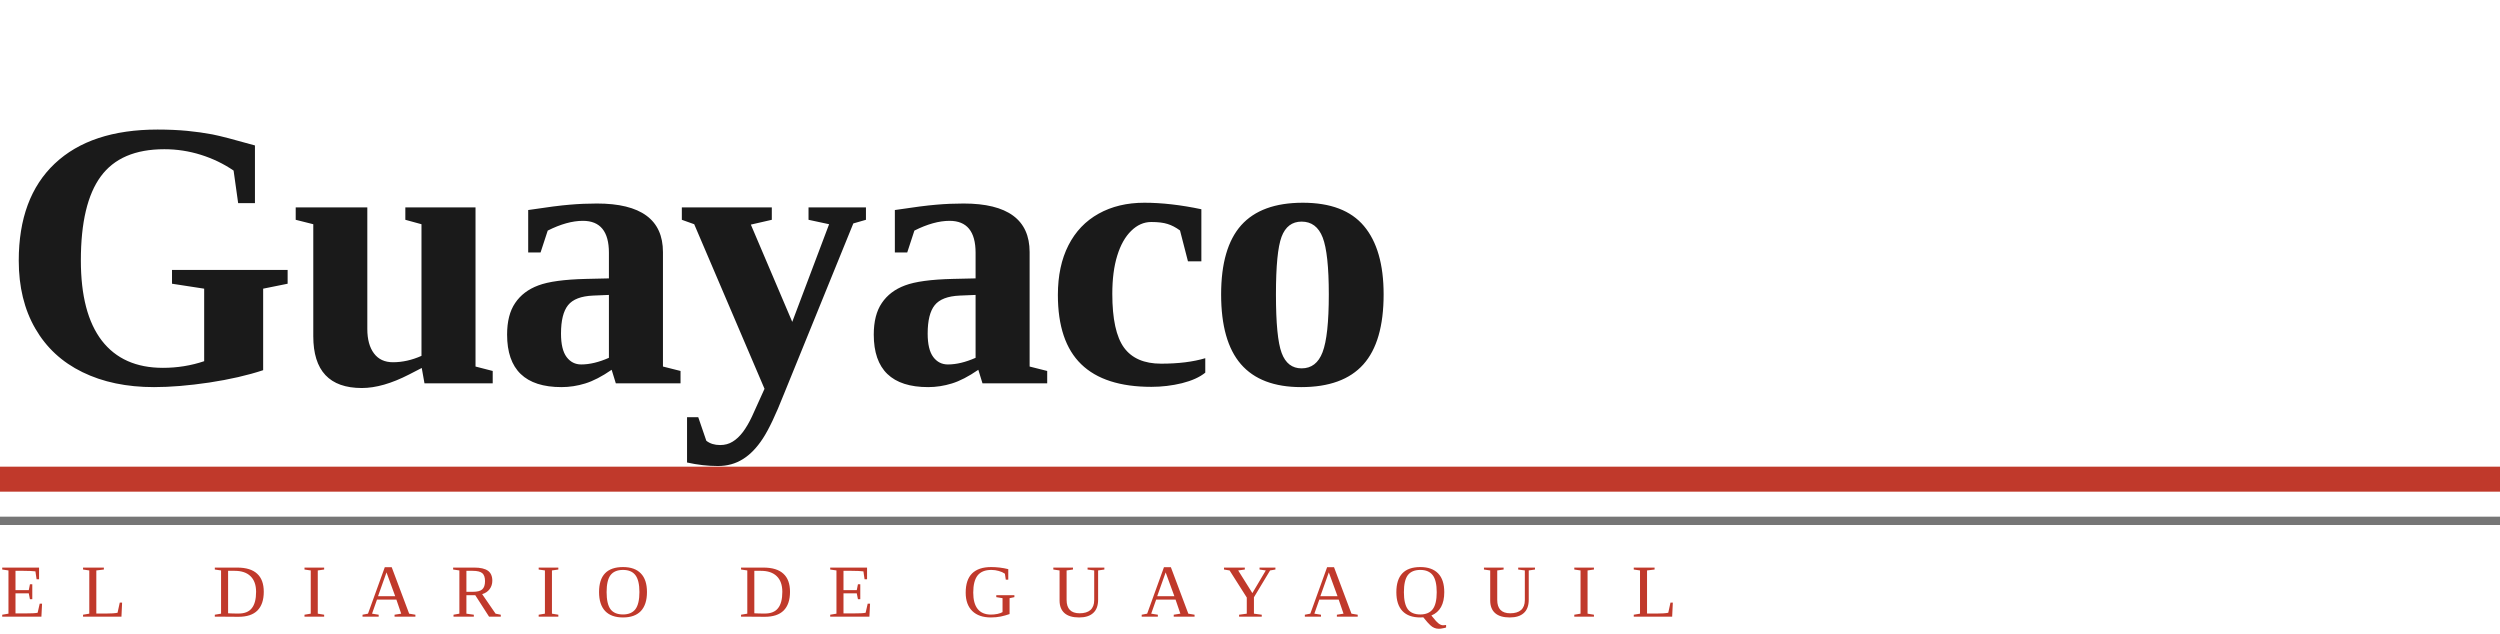
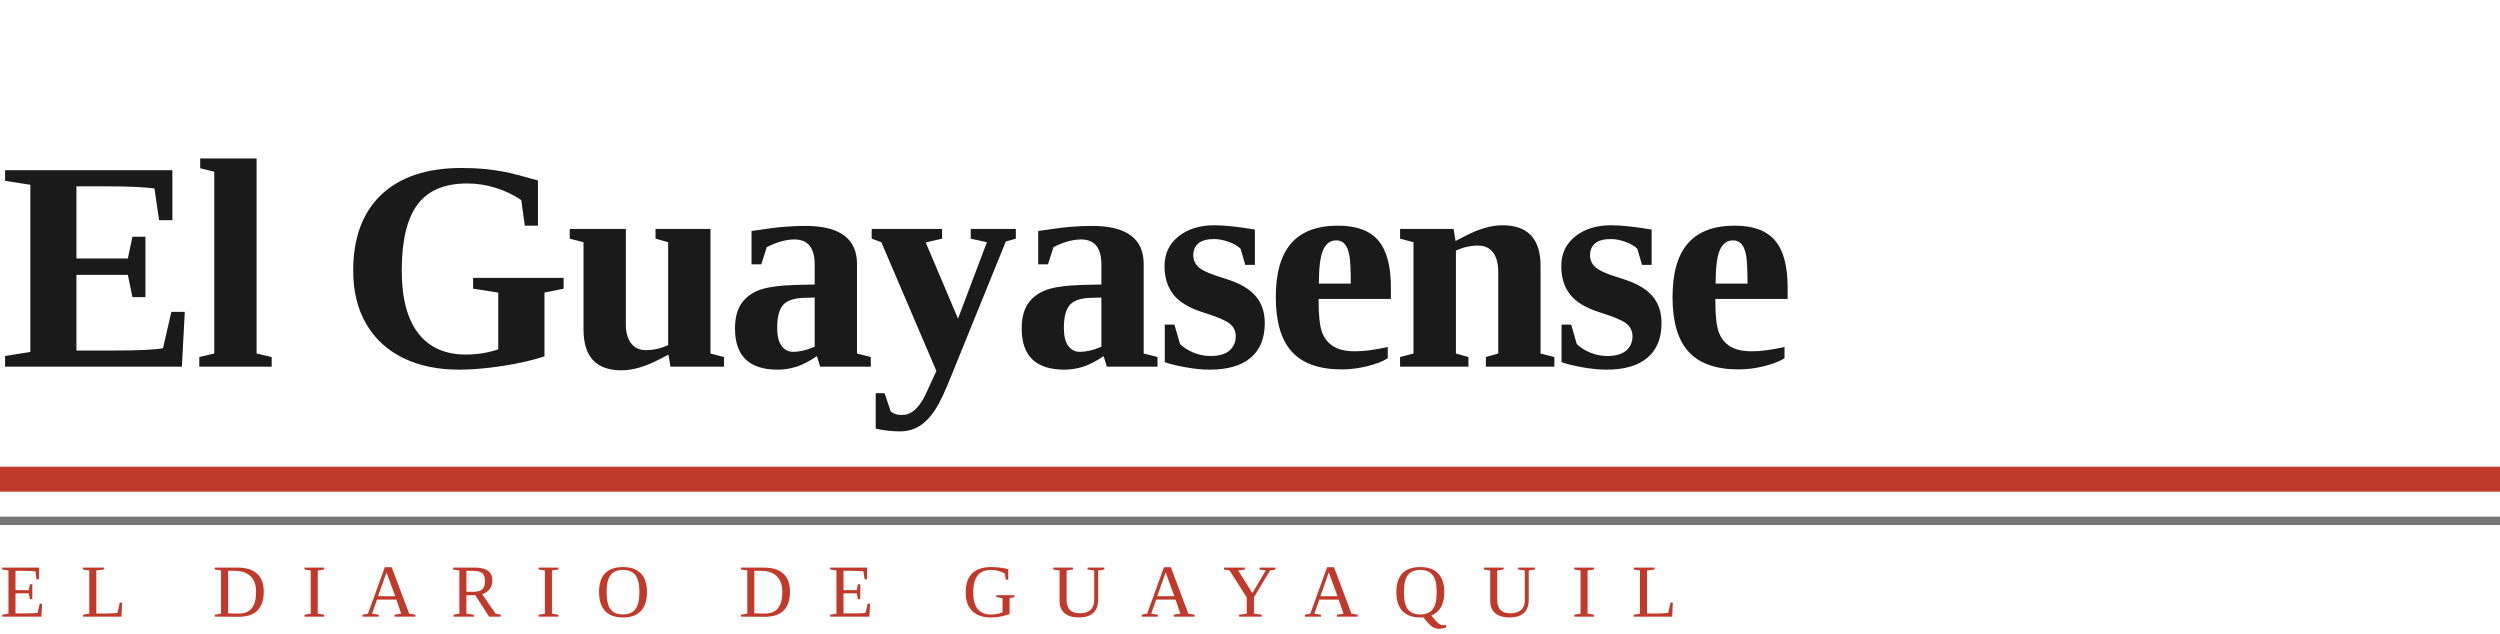
- <svg xmlns="http://www.w3.org/2000/svg" viewBox="0 0 300 76" role="img" aria-label="Guayaco">
-   <text x="0" y="46" font-family="Georgia, 'Iowan Old Style', 'Times New Roman', serif" font-size="46" font-weight="700" letter-spacing="-1" fill="#1A1A1A">Guayaco</text>
+ <svg xmlns="http://www.w3.org/2000/svg" viewBox="0 0 300 76" role="img" aria-label="El Guayasense">
+   <text x="0" y="44" font-family="Georgia, 'Iowan Old Style', 'Times New Roman', serif" font-size="36" font-weight="700" letter-spacing="-0.8" fill="#1A1A1A">El Guayasense</text>
  <rect x="0" y="56" width="300" height="3" fill="#C0392B" />
  <rect x="0" y="62" width="300" height="1" fill="#1A1A1A" opacity=".6" />
  <text x="0" y="74" font-family="Georgia, 'Times New Roman', serif" font-size="9" letter-spacing="4.2" fill="#C0392B">EL DIARIO DE GUAYAQUIL</text>
</svg>
